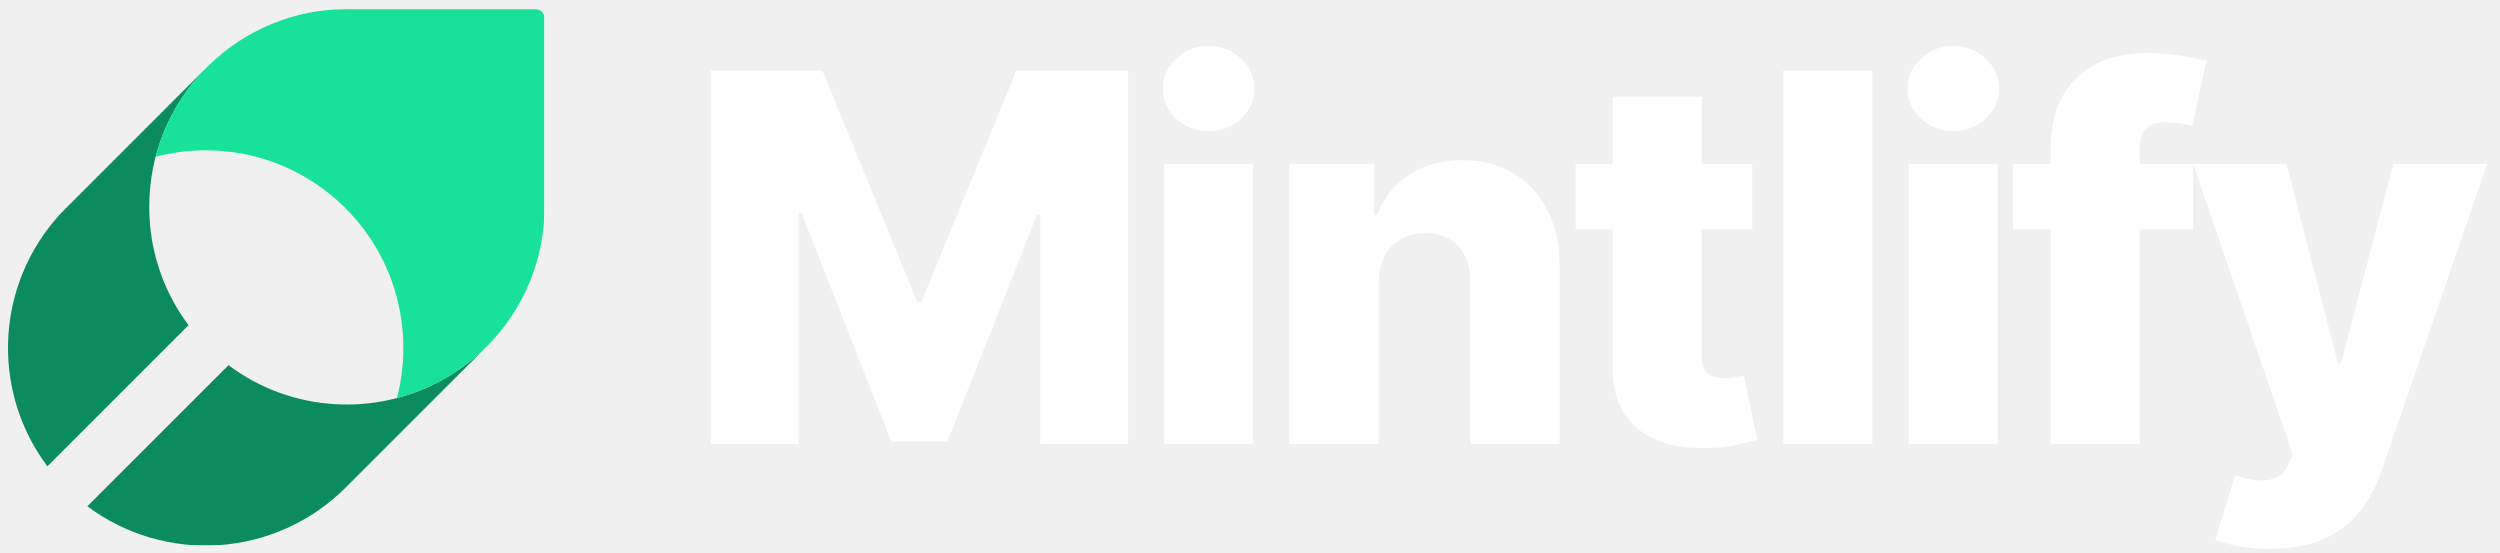
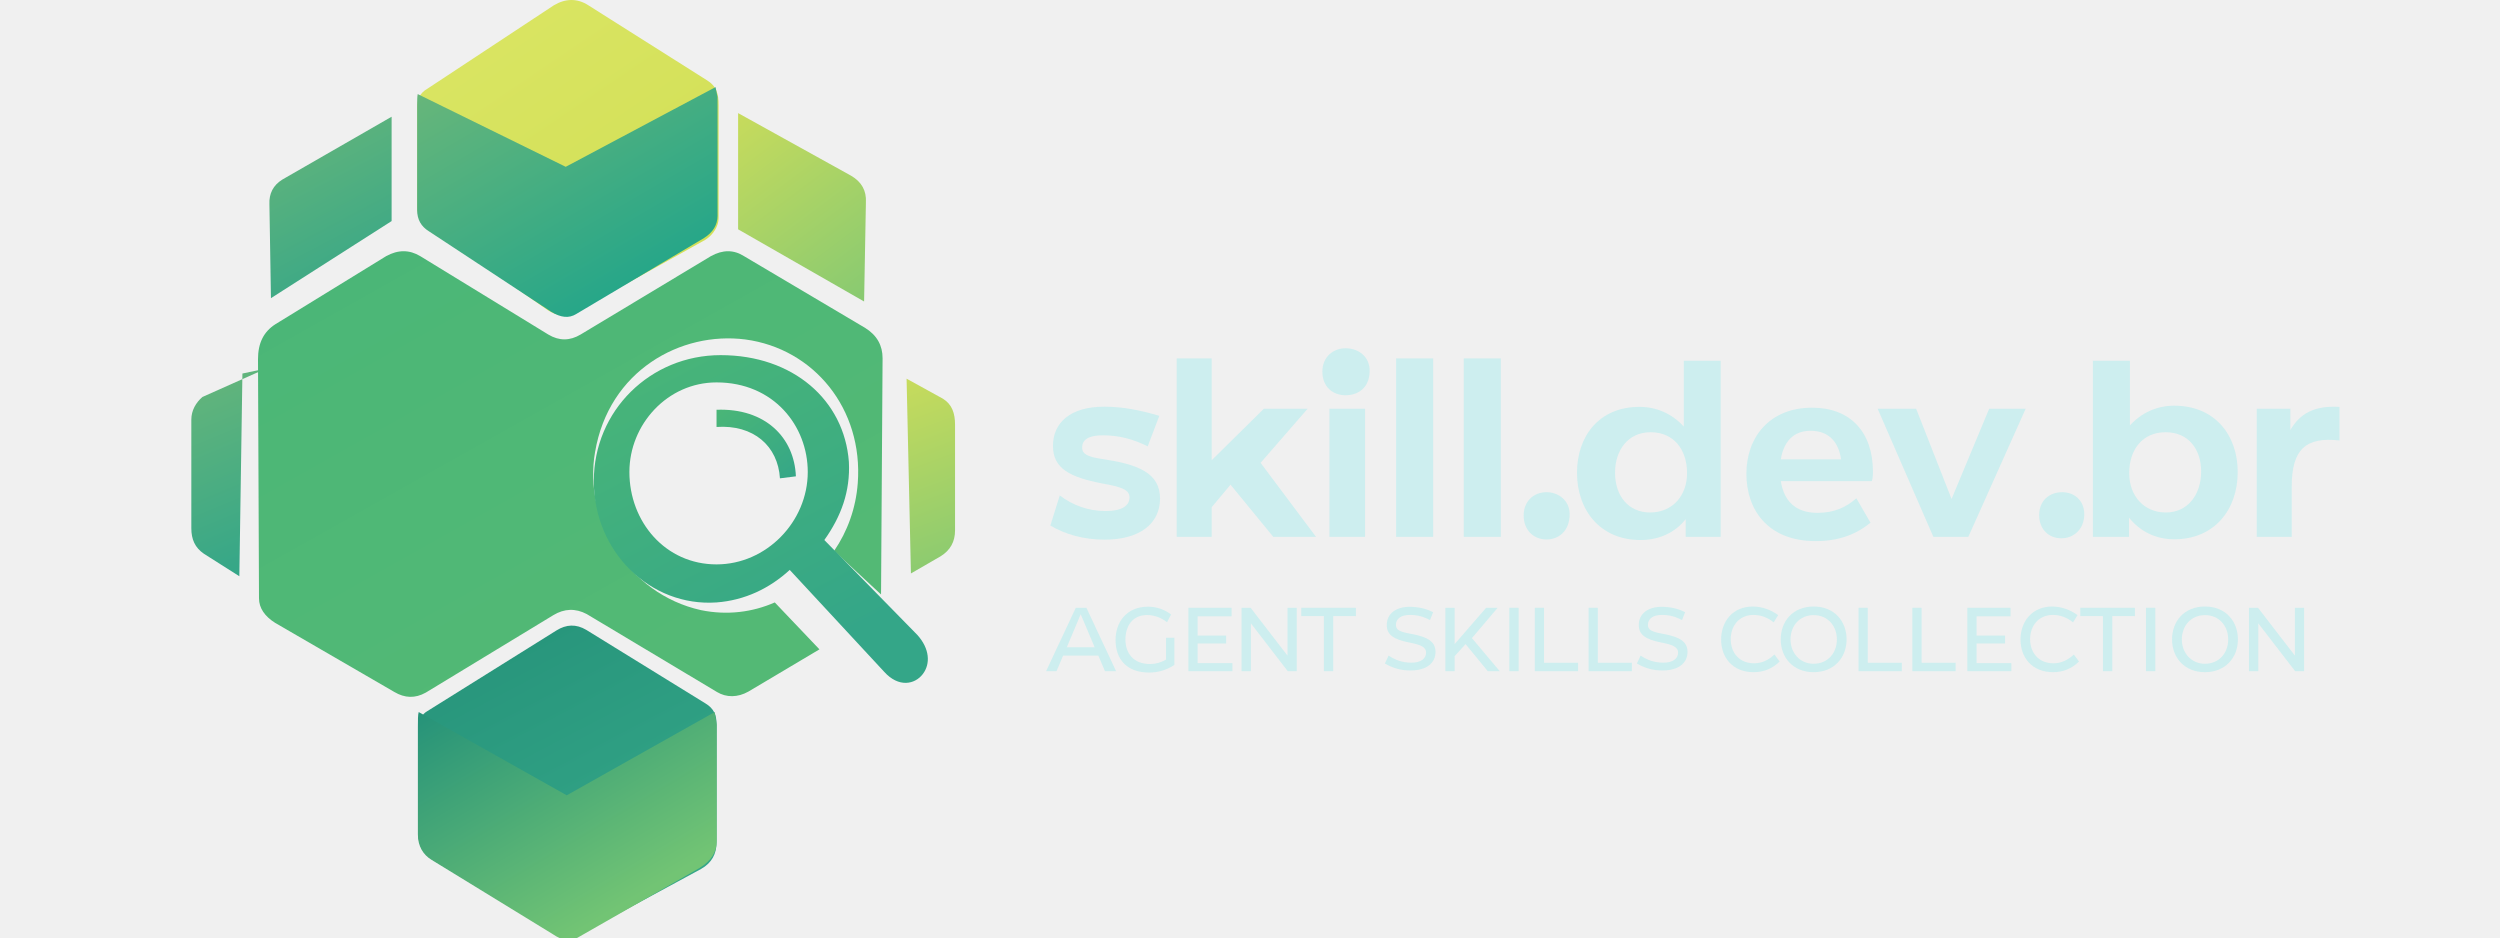
- <svg xmlns="http://www.w3.org/2000/svg" width="2191" height="484" viewBox="0 0 2191 484" fill="none">
-   <g clip-path="url(#clip0_2098_17)">
-     <mask id="mask0_2098_17" style="mask-type:luminance" maskUnits="userSpaceOnUse" x="0" y="0" width="2191" height="484">
-       <path d="M2191 0H0V484H2191V0Z" fill="white" />
-     </mask>
-     <g mask="url(#mask0_2098_17)">
-       <path d="M622.759 61.727H720.718L803.814 264.355H807.649L890.746 61.727H988.704V389H911.68V187.97H908.963L830.341 386.923H781.122L702.5 186.852H699.784V389H622.759V61.727ZM1020.04 389V143.545H1098.19V389H1020.04ZM1059.19 114.941C1048.22 114.941 1038.79 111.319 1030.91 104.075C1023.03 96.724 1019.08 87.882 1019.08 77.548C1019.08 67.32 1023.03 58.585 1030.91 51.34C1038.79 43.989 1048.22 40.314 1059.19 40.314C1070.27 40.314 1079.7 43.989 1087.48 51.34C1095.36 58.585 1099.3 67.32 1099.3 77.548C1099.3 87.882 1095.36 96.724 1087.48 104.075C1079.7 111.319 1070.27 114.941 1059.19 114.941ZM1208.07 249.014V389H1129.92V143.545H1204.23V188.609H1206.95C1212.38 173.588 1221.65 161.816 1234.75 153.293C1247.86 144.664 1263.46 140.349 1281.57 140.349C1298.83 140.349 1313.8 144.238 1326.48 152.015C1339.26 159.685 1349.17 170.445 1356.2 184.295C1363.34 198.038 1366.86 214.124 1366.75 232.555V389H1288.61V247.896C1288.71 234.259 1285.25 223.606 1278.22 215.935C1271.29 208.265 1261.65 204.43 1249.29 204.43C1241.09 204.43 1233.85 206.241 1227.56 209.863C1221.38 213.379 1216.59 218.439 1213.18 225.044C1209.88 231.649 1208.17 239.639 1208.07 249.014ZM1535.68 143.545V201.074H1380.83V143.545H1535.68ZM1413.27 84.739H1491.41V311.816C1491.41 316.61 1492.16 320.499 1493.65 323.482C1495.25 326.358 1497.54 328.435 1500.52 329.714C1503.5 330.886 1507.07 331.472 1511.23 331.472C1514.21 331.472 1517.35 331.205 1520.65 330.673C1524.06 330.033 1526.62 329.501 1528.33 329.075L1540.15 385.484C1536.42 386.55 1531.15 387.881 1524.33 389.479C1517.62 391.077 1509.58 392.089 1500.2 392.516C1481.88 393.368 1466.16 391.237 1453.06 386.124C1440.06 380.903 1430.1 372.807 1423.18 361.834C1416.36 350.861 1413.06 337.065 1413.27 320.445V84.739ZM1640.96 61.727V389H1562.82V61.727H1640.96ZM1672.7 389V143.545H1750.84V389H1672.7ZM1711.85 114.941C1700.88 114.941 1691.45 111.319 1683.57 104.075C1675.68 96.724 1671.74 87.882 1671.74 77.548C1671.74 67.32 1675.68 58.585 1683.57 51.34C1691.45 43.989 1700.88 40.314 1711.85 40.314C1722.93 40.314 1732.36 43.989 1740.14 51.34C1748.02 58.585 1751.96 67.32 1751.96 77.548C1751.96 87.882 1748.02 96.724 1740.14 104.075C1732.36 111.319 1722.93 114.941 1711.85 114.941ZM1922.09 143.545V201.074H1764.2V143.545H1922.09ZM1797.12 389V131.081C1797.12 112.118 1800.69 96.404 1807.83 83.94C1814.97 71.369 1824.88 61.994 1837.55 55.815C1850.23 49.529 1864.88 46.386 1881.5 46.386C1892.37 46.386 1902.59 47.239 1912.18 48.943C1921.88 50.541 1929.07 51.98 1933.75 53.258L1921.29 110.467C1918.41 109.508 1914.9 108.709 1910.74 108.07C1906.69 107.43 1902.86 107.111 1899.24 107.111C1890.07 107.111 1883.79 109.135 1880.38 113.183C1876.97 117.232 1875.27 122.771 1875.27 129.803V389H1797.12ZM1989.46 481.045C1980.09 481.045 1971.24 480.3 1962.93 478.808C1954.63 477.423 1947.49 475.559 1941.52 473.215L1958.78 416.486C1966.45 419.043 1973.38 420.534 1979.55 420.96C1985.84 421.386 1991.22 420.374 1995.69 417.924C2000.28 415.58 2003.79 411.372 2006.24 405.3L2009.28 397.949L1922.03 143.545H2003.84L2049.07 318.688H2051.62L2097.49 143.545H2179.78L2087.26 412.491C2082.79 425.914 2076.45 437.739 2068.24 447.967C2060.15 458.3 2049.65 466.397 2036.76 472.256C2023.98 478.116 2008.21 481.045 1989.46 481.045Z" fill="#FFFFFF" />
-       <mask id="mask1_2098_17" style="mask-type:luminance" maskUnits="userSpaceOnUse" x="7" y="8" width="470" height="470">
-         <path d="M477 8H7V478H477V8Z" fill="white" />
-       </mask>
-       <g mask="url(#mask1_2098_17)">
-         <path d="M130.833 179.492C131.161 134.734 148.911 91.865 180.318 59.975H180.26L59.006 181.228H59.064C58.613 181.584 58.187 181.97 57.791 182.386C28.302 211.836 10.423 250.934 7.436 292.503C4.449 334.072 16.553 375.324 41.527 408.688L163.996 286.219L165.27 285.003C142.444 254.606 130.334 217.502 130.833 179.492Z" fill="#0C8C5E" />
-         <path d="M425.257 304.971C402.05 327.714 372.919 343.479 341.185 350.469C309.452 357.458 276.393 355.39 245.778 344.501C229.455 338.707 214.114 330.451 200.286 320.019L199.013 321.292L76.544 443.704C109.922 468.616 151.151 480.682 192.694 477.695C234.237 474.709 273.316 456.87 302.788 427.44L304.003 426.225L425.257 304.971Z" fill="#0C8C5E" />
-         <path d="M477.232 181.228V16C477.232 11.582 473.65 8 469.232 8H304.004C281.253 7.977 258.722 12.45 237.705 21.16C216.688 29.871 197.599 42.649 181.534 58.759L180.319 59.974C159.144 81.471 143.995 108.157 136.39 137.357C150.157 133.792 164.305 131.907 178.525 131.743C216.536 131.295 253.63 143.422 284.036 166.238C311.363 186.617 332.045 214.63 343.476 246.746C355.126 279.571 356.658 315.137 347.875 348.842C377.08 341.25 403.769 326.098 425.257 304.913L426.473 303.755C442.59 287.684 455.371 268.586 464.082 247.558C472.793 226.531 477.262 203.989 477.232 181.228Z" fill="#18E299" />
-       </g>
-     </g>
-   </g>
+ <svg xmlns="http://www.w3.org/2000/svg" width="400px" height="150px" viewBox="6.8 72.6 341.829 147.076" fill="none">
+   <path d="M 154.961 177.897 L 153.924 175.452 L 148.396 175.452 L 147.358 177.897 L 145.724 177.897 L 150.385 167.949 L 152.048 167.949 L 156.709 177.897 L 154.961 177.897 Z M 148.978 174.145 L 153.341 174.145 L 151.153 168.958 L 148.978 174.145 Z" style="fill: rgb(205, 238, 239);" />
+   <path d="M 165.847 172.653 L 165.847 176.916 C 164.682 177.698 163.303 178.11 161.896 178.11 C 158.329 178.11 156.624 175.964 156.624 173.008 C 156.624 170.208 158.344 167.778 161.712 167.778 C 163.019 167.764 164.284 168.205 165.335 169 L 164.696 170.223 C 163.801 169.498 162.706 169.1 161.584 169.086 C 159.154 169.086 158.173 170.962 158.173 172.937 C 158.173 175.012 159.367 176.774 162.038 176.774 C 162.905 176.774 163.772 176.532 164.54 176.078 L 164.54 172.653 L 165.847 172.653 Z" style="fill: rgb(205, 238, 239);" />
+   <path d="M 174.828 169.285 L 169.499 169.285 L 169.499 172.312 L 173.976 172.312 L 173.976 173.548 L 169.499 173.548 L 169.499 176.632 L 174.956 176.632 L 174.956 177.897 L 168.05 177.897 L 168.05 167.949 L 174.828 167.949 L 174.828 169.285 Z" style="fill: rgb(205, 238, 239);" />
+   <path d="M 185.046 167.949 L 185.046 177.897 L 183.639 177.897 L 177.855 170.393 L 177.855 177.897 L 176.392 177.897 L 176.392 167.949 L 177.813 167.949 L 183.596 175.452 L 183.596 167.949 L 185.046 167.949 Z" style="fill: rgb(205, 238, 239);" />
+   <path d="M 194.326 169.256 L 190.773 169.256 L 190.773 177.897 L 189.309 177.897 L 189.309 169.256 L 185.757 169.256 L 185.757 167.949 L 194.326 167.949 L 194.326 169.256 Z" style="fill: rgb(205, 238, 239);" />
+   <path d="M 206.448 168.645 L 205.95 169.881 C 204.927 169.327 203.961 169.071 202.81 169.071 C 201.389 169.071 200.621 169.668 200.607 170.62 C 200.593 171.402 201.161 171.729 203.066 172.056 C 205.751 172.539 206.817 173.363 206.817 174.87 C 206.817 176.603 205.425 177.783 202.923 177.783 C 201.517 177.811 200.124 177.428 198.873 176.689 L 199.456 175.452 C 200.593 176.205 201.73 176.561 203.023 176.561 C 204.515 176.561 205.339 175.935 205.339 174.983 C 205.339 174.187 204.671 173.775 202.796 173.42 C 200.195 172.908 199.172 172.184 199.172 170.635 C 199.172 168.958 200.508 167.792 202.81 167.792 C 204.245 167.821 205.41 168.105 206.448 168.645 Z" style="fill: rgb(205, 238, 239);" />
+   <path d="M 211.535 173.647 L 209.816 175.537 L 209.816 177.897 L 208.366 177.897 L 208.366 167.949 L 209.816 167.949 L 209.816 173.647 L 214.761 167.949 L 216.566 167.949 L 212.53 172.709 L 216.893 177.897 L 215.017 177.897 L 211.535 173.647 Z" style="fill: rgb(205, 238, 239);" />
+   <path d="M 219.863 167.949 L 219.863 177.897 L 218.399 177.897 L 218.399 167.949 L 219.863 167.949 Z" style="fill: rgb(205, 238, 239);" />
+   <path d="M 223.842 176.575 L 229.185 176.575 L 229.185 177.897 L 222.393 177.897 L 222.393 167.949 L 223.842 167.949 L 223.842 176.575 Z" style="fill: rgb(205, 238, 239);" />
+   <path d="M 232.283 176.575 L 237.627 176.575 L 237.627 177.897 L 230.834 177.897 L 230.834 167.949 L 232.283 167.949 L 232.283 176.575 Z" style="fill: rgb(205, 238, 239);" />
+   <path d="M 245.983 168.645 L 245.485 169.881 C 244.462 169.327 243.496 169.071 242.345 169.071 C 240.924 169.071 240.156 169.668 240.142 170.62 C 240.128 171.402 240.696 171.729 242.601 172.056 C 245.287 172.539 246.352 173.363 246.352 174.87 C 246.352 176.603 244.96 177.783 242.459 177.783 C 241.052 177.811 239.659 177.428 238.408 176.689 L 238.991 175.452 C 240.128 176.205 241.265 176.561 242.558 176.561 C 244.05 176.561 244.874 175.935 244.874 174.983 C 244.874 174.187 244.206 173.775 242.331 173.42 C 239.73 172.908 238.707 172.184 238.707 170.635 C 238.707 168.958 240.043 167.792 242.345 167.792 C 243.78 167.821 244.945 168.105 245.983 168.645 Z" style="fill: rgb(205, 238, 239);" />
+   <path d="M 260.578 169.1 L 259.867 170.237 C 258.957 169.484 257.849 169.071 256.712 169.071 C 254.367 169.071 253.131 170.89 253.131 172.866 C 253.131 174.941 254.41 176.66 256.812 176.66 C 258.105 176.66 259.156 176.063 259.995 175.282 L 260.805 176.39 C 259.64 177.513 258.29 178.053 256.741 178.053 C 253.401 178.053 251.625 175.722 251.625 172.937 C 251.625 170.152 253.387 167.75 256.627 167.75 C 258.062 167.778 259.37 168.233 260.578 169.1 Z" style="fill: rgb(205, 238, 239);" />
+   <path d="M 271.307 172.923 C 271.307 175.736 269.374 178.053 266.134 178.053 C 262.894 178.053 260.975 175.736 260.975 172.923 C 260.975 170.038 262.894 167.75 266.134 167.75 C 269.374 167.75 271.307 170.038 271.307 172.923 Z M 262.51 172.923 C 262.51 174.997 263.96 176.731 266.134 176.731 C 268.394 176.731 269.786 174.997 269.786 172.923 C 269.786 170.805 268.365 169.1 266.134 169.1 C 263.917 169.1 262.51 170.805 262.51 172.923 Z" style="fill: rgb(205, 238, 239);" />
+   <path d="M 274.632 176.575 L 279.976 176.575 L 279.976 177.897 L 273.183 177.897 L 273.183 167.949 L 274.632 167.949 L 274.632 176.575 Z" style="fill: rgb(205, 238, 239);" />
+   <path d="M 283.074 176.575 L 288.417 176.575 L 288.417 177.897 L 281.624 177.897 L 281.624 167.949 L 283.074 167.949 L 283.074 176.575 Z" style="fill: rgb(205, 238, 239);" />
+   <path d="M 297.029 169.285 L 291.7 169.285 L 291.7 172.312 L 296.176 172.312 L 296.176 173.548 L 291.7 173.548 L 291.7 176.632 L 297.157 176.632 L 297.157 177.897 L 290.25 177.897 L 290.25 167.949 L 297.029 167.949 L 297.029 169.285 Z" style="fill: rgb(205, 238, 239);" />
+   <path d="M 307.545 169.1 L 306.834 170.237 C 305.925 169.484 304.816 169.071 303.68 169.071 C 301.335 169.071 300.098 170.89 300.098 172.866 C 300.098 174.941 301.377 176.66 303.779 176.66 C 305.072 176.66 306.124 176.063 306.962 175.282 L 307.772 176.39 C 306.607 177.513 305.257 178.053 303.708 178.053 C 300.368 178.053 298.592 175.722 298.592 172.937 C 298.592 170.152 300.354 167.75 303.594 167.75 C 305.03 167.778 306.337 168.233 307.545 169.1 Z" style="fill: rgb(205, 238, 239);" />
+   <path d="M 316.541 169.256 L 312.988 169.256 L 312.988 177.897 L 311.524 177.897 L 311.524 169.256 L 307.971 169.256 L 307.971 167.949 L 316.541 167.949 L 316.541 169.256 Z" style="fill: rgb(205, 238, 239);" />
+   <path d="M 319.738 167.949 L 319.738 177.897 L 318.274 177.897 L 318.274 167.949 L 319.738 167.949 Z" style="fill: rgb(205, 238, 239);" />
+   <path d="M 332.698 172.923 C 332.698 175.736 330.766 178.053 327.526 178.053 C 324.286 178.053 322.367 175.736 322.367 172.923 C 322.367 170.038 324.286 167.75 327.526 167.75 C 330.766 167.75 332.698 170.038 332.698 172.923 Z M 323.902 172.923 C 323.902 174.997 325.351 176.731 327.526 176.731 C 329.785 176.731 331.178 174.997 331.178 172.923 C 331.178 170.805 329.757 169.1 327.526 169.1 C 325.309 169.1 323.902 170.805 323.902 172.923 Z" style="fill: rgb(205, 238, 239);" />
+   <path d="M 343.087 167.949 L 343.087 177.897 L 341.68 177.897 L 335.896 170.393 L 335.896 177.897 L 334.432 177.897 L 334.432 167.949 L 335.853 167.949 L 341.637 175.452 L 341.637 167.949 L 343.087 167.949 Z" style="fill: rgb(205, 238, 239);" />
+   <path d="M 163.488 137.836 L 161.669 142.625 C 159.381 141.488 157.164 140.891 154.606 140.891 C 152.275 140.891 151.38 141.673 151.38 142.81 C 151.38 143.776 152.133 144.259 154.492 144.6 C 160.006 145.424 163.602 146.718 163.602 150.81 C 163.602 154.747 160.418 157.262 154.933 157.262 C 151.565 157.262 148.68 156.409 146.392 155.045 L 147.87 150.327 C 149.916 151.876 152.346 152.771 155.047 152.771 C 157.747 152.771 158.812 151.876 158.812 150.626 C 158.812 149.418 157.491 148.963 154.535 148.451 C 149.433 147.457 146.804 146.092 146.804 142.554 C 146.804 138.873 149.575 136.4 154.833 136.4 C 157.86 136.4 160.603 136.983 163.488 137.836 Z" style="fill: rgb(205, 238, 239);" />
+   <path d="M 174.658 148.636 L 171.702 152.175 L 171.702 156.822 L 166.216 156.822 L 166.216 128.826 L 171.702 128.826 L 171.702 144.799 L 179.887 136.727 L 186.751 136.727 L 179.376 145.211 L 188.073 156.822 L 181.365 156.822 L 174.658 148.636 Z" style="fill: rgb(205, 238, 239);" />
+   <path d="M 196.486 130.73 C 196.486 133.615 194.482 134.61 192.706 134.61 C 190.773 134.61 189.068 133.359 189.068 130.886 C 189.068 128.599 190.773 127.234 192.706 127.234 C 194.781 127.234 196.486 128.599 196.486 130.73 Z M 195.761 136.727 L 195.761 156.822 L 190.176 156.822 L 190.176 136.727 L 195.761 136.727 Z" style="fill: rgb(205, 238, 239);" />
+   <path d="M 206.448 128.826 L 206.448 156.822 L 200.635 156.822 L 200.635 128.826 L 206.448 128.826 Z" style="fill: rgb(205, 238, 239);" />
+   <path d="M 217.063 128.826 L 217.063 156.822 L 211.251 156.822 L 211.251 128.826 L 217.063 128.826 Z" style="fill: rgb(205, 238, 239);" />
+   <path d="M 227.864 153.255 C 227.864 156.026 226.016 157.234 224.24 157.234 C 222.194 157.234 220.645 155.756 220.645 153.468 C 220.645 151.251 222.194 149.816 224.24 149.816 C 226.173 149.816 227.864 151.18 227.864 153.255 Z" style="fill: rgb(205, 238, 239);" />
+   <path d="M 251.554 129.195 L 251.554 156.822 L 246.068 156.822 L 246.068 154.05 C 244.363 156.182 241.89 157.319 238.963 157.319 C 232.696 157.319 229.015 152.686 229.015 146.76 C 229.015 141.104 232.411 136.429 238.82 136.429 C 241.521 136.429 243.951 137.523 245.77 139.527 L 245.77 129.195 L 251.554 129.195 Z M 246.281 146.831 C 246.281 143.108 244.178 140.408 240.568 140.408 C 236.959 140.408 234.984 143.293 234.984 146.76 C 234.984 150.441 237.129 152.999 240.469 152.999 C 243.993 152.999 246.281 150.37 246.281 146.831 Z" style="fill: rgb(205, 238, 239);" />
+   <path d="M 275.258 148.082 L 260.99 148.082 C 261.473 151.208 263.32 153.056 266.731 153.056 C 269.36 153.056 271.207 152.203 272.842 150.768 L 275.059 154.605 C 272.728 156.495 269.999 157.489 266.461 157.489 C 258.858 157.489 255.589 152.473 255.589 146.945 C 255.589 141.133 259.27 136.557 265.907 136.557 C 271.875 136.557 275.442 140.351 275.442 146.618 C 275.442 147.314 275.371 147.897 275.258 148.082 Z M 260.99 144.657 L 270.44 144.657 C 270.028 141.772 268.365 140.18 265.665 140.18 C 262.965 140.18 261.43 141.914 260.99 144.657 Z" style="fill: rgb(205, 238, 239);" />
+   <path d="M 299.402 136.727 L 290.406 156.822 L 284.921 156.822 L 276.181 136.727 L 282.221 136.727 L 287.777 150.881 L 293.675 136.727 L 299.402 136.727 Z" style="fill: rgb(205, 238, 239);" />
+   <path d="M 305.143 149.816 C 303.068 149.816 301.519 151.18 301.519 153.397 C 301.519 155.685 303.068 157.049 305.001 157.049 C 306.891 157.049 308.597 155.685 308.597 153.255 C 308.597 151.18 307.09 149.816 305.143 149.816 Z" style="fill: rgb(205, 238, 239);" />
+   <path d="M 332.67 146.646 C 332.67 152.572 328.989 157.205 322.722 157.205 C 319.795 157.205 317.322 155.955 315.617 153.809 L 315.617 156.822 L 309.947 156.822 L 309.947 129.195 L 315.759 129.195 L 315.759 139.342 C 317.578 137.338 320.008 136.244 322.708 136.244 C 329.131 136.244 332.67 140.919 332.67 146.646 Z M 326.929 146.575 C 326.929 143.108 324.968 140.408 321.358 140.408 C 317.748 140.408 315.645 143.108 315.645 146.831 C 315.645 150.37 317.933 152.999 321.386 152.999 C 324.783 152.999 326.929 150.256 326.929 146.575 Z" style="fill: rgb(205, 238, 239);" />
+   <path d="M 348.629 136.429 L 348.629 141.701 C 343.357 141.104 341.14 143.08 341.14 148.934 L 341.14 156.822 L 335.654 156.822 L 335.654 136.727 L 340.927 136.727 L 340.927 140.067 C 342.433 137.438 344.721 136.216 348.629 136.429 Z" style="fill: rgb(205, 238, 239);" />
+   <path d="M 97.407 90.342 L 115.099 100.148 C 116.819 101.129 117.544 102.55 117.458 104.298 L 117.174 119.901 L 97.407 108.575 L 97.407 90.342 Z" fill="url(#paint0_linear_65_1188)" />
+   <path d="M 43.05 90.911 L 25.925 100.759 C 24.462 101.654 23.808 102.99 23.879 104.61 L 24.12 119.376 L 43.05 107.282 L 43.05 90.911 Z" fill="url(#paint1_linear_65_1188)" />
+   <path d="M 48.62 86.548 L 68.501 73.431 C 70.363 72.323 72.211 72.323 73.916 73.431 L 92.461 85.155 C 94.053 86.108 94.351 87.358 94.351 89.092 L 94.351 106.799 C 94.351 108.049 93.541 109.414 92.291 110.209 L 71.941 121.536 C 70.548 122.346 69.155 122.26 67.62 121.308 L 48.862 108.248 C 47.625 107.524 47.057 106.486 47.057 105.037 L 47.057 89.49 C 47.057 88.126 47.54 87.159 48.62 86.548 Z" fill="url(#paint2_linear_65_1188)" />
+   <path d="M 47.142 87.358 L 70.363 98.77 L 93.868 86.264 L 94.181 87.813 L 94.181 106.444 C 94.181 107.893 93.456 109.058 92.063 109.939 L 72.012 121.862 C 70.846 122.587 69.596 122.417 68.118 121.536 L 48.862 108.859 C 47.697 108.135 47.057 107.04 47.057 105.591 L 47.057 89.248 C 47.057 88.452 47.057 87.813 47.142 87.358 Z" fill="url(#paint3_linear_65_1188)" />
+   <path d="M 23.396 130.403 L 13.363 134.88 C 12.354 135.761 11.629 136.983 11.629 138.433 L 11.629 155.472 C 11.629 157.205 12.197 158.513 13.59 159.465 L 19.161 163.003 L 19.644 131.199 L 23.396 130.403 Z" fill="url(#paint4_linear_65_1188)" />
+   <path d="M 123.839 132.009 L 129.566 135.164 C 130.959 136.045 131.442 137.409 131.442 139.228 L 131.442 155.813 C 131.442 157.561 130.717 158.925 129.168 159.877 L 124.521 162.563 L 123.839 132.009 Z" fill="url(#paint5_linear_65_1188)" />
+   <path d="M 22.088 128.954 L 22.245 166.471 C 22.245 167.991 23.154 169.299 24.788 170.322 L 43.49 181.165 C 45.11 182.117 46.73 182.202 48.421 181.25 L 68.43 169.1 C 70.122 168.077 71.898 167.991 73.674 168.944 L 94.096 181.165 C 95.559 182.046 97.336 182.046 99.027 181.094 L 110.168 174.472 L 103.162 167.11 C 99.695 168.631 95.716 169.171 91.58 168.318 C 80.112 165.775 73.106 154.093 74.967 143.52 C 77.128 130.73 88.425 124.548 98.544 125.856 C 109.273 127.291 117.061 136.727 116.179 148.409 C 115.881 152.331 114.574 155.955 112.47 159.024 L 119.832 165.86 L 120.073 128.797 C 120.073 126.794 119.192 125.188 117.331 124.037 L 98.33 112.782 C 96.71 111.758 95.005 111.758 93.143 112.782 L 72.708 125.074 C 71.003 126.097 69.312 126.097 67.62 125.074 L 47.54 112.782 C 45.835 111.758 44.059 111.758 42.197 112.782 L 24.788 123.483 C 23.012 124.634 22.088 126.367 22.088 128.954 Z M 45.593 137.836 C 39.241 139.271 35.404 146.433 38.857 151.535 C 42.993 157.802 50.084 155.813 52.784 152.018 C 57.19 145.822 53.281 137.992 45.593 137.836 Z" fill="url(#paint6_linear_65_1188)" />
+   <path d="M 48.421 184.306 L 68.914 171.502 C 70.448 170.549 71.983 170.464 73.589 171.416 L 92.291 182.956 C 93.612 183.751 94.024 184.789 94.024 186.153 L 94.024 204.784 C 94.024 206.517 93.3 207.967 91.609 208.919 L 72.665 219.165 C 71.273 219.961 69.88 219.805 68.345 218.853 L 49.558 207.526 C 48.023 206.574 47.213 205.21 47.213 203.277 L 47.213 187.404 C 47.213 186.039 47.54 184.945 48.421 184.306 Z" fill="url(#paint7_linear_65_1188)" />
+   <path d="M 47.299 184.306 L 70.519 197.366 L 93.74 184.306 L 94.053 186.309 L 94.053 204.542 C 94.053 206.29 93.172 207.654 91.395 208.749 L 72.253 219.691 C 71.088 220.331 69.837 220.174 68.445 219.222 L 49.302 207.484 C 47.981 206.688 47.171 205.324 47.171 203.505 L 47.171 186.636 C 47.171 185.556 47.171 184.746 47.299 184.306 Z" fill="url(#paint8_linear_65_1188)" />
+   <path d="M 94.664 128.314 C 83.679 128.314 74.769 136.983 74.769 148.082 C 74.769 159.181 83.679 167.835 94.024 167.11 C 98.43 166.783 102.338 164.922 105.507 162.009 L 120.315 177.982 C 122.603 180.526 125.147 179.971 126.383 178.351 C 127.619 176.731 127.463 174.358 125.53 172.212 L 110.936 157.319 C 113.565 153.624 115.028 149.702 114.787 145.055 C 114.062 135.363 106.033 128.314 94.664 128.314 Z M 94.024 132.592 C 103.006 132.592 108.335 139.427 108.335 146.646 C 108.335 154.463 101.826 161.142 94.024 161.142 C 85.995 161.142 80.353 154.463 80.353 146.646 C 80.353 139.186 86.322 132.592 94.024 132.592 Z" fill="url(#paint9_linear_65_1188)" />
+   <path d="M 94.024 136.884 L 94.024 139.584 C 99.837 139.186 103.66 142.582 103.972 147.641 L 106.473 147.329 C 106.232 141.246 101.67 136.599 94.024 136.884 Z" fill="url(#paint10_linear_65_1188)" />
  <defs>
-     <clipPath id="clip0_2098_17">
-       <rect width="2191" height="484" fill="white" />
-     </clipPath>
+     <linearGradient id="paint0_linear_65_1188" x1="67.107" y1="85.285" x2="81.792" y2="104.861" gradientUnits="userSpaceOnUse" gradientTransform="matrix(1.421101, 0, 0, 1.421101, 2.036418, -30.86329)">
+       <stop stop-color="#C7DB5C" />
+       <stop offset="1" stop-color="#89CA71" />
+     </linearGradient>
+     <linearGradient id="paint1_linear_65_1188" x1="15.367" y1="85.689" x2="26.107" y2="106.132" gradientUnits="userSpaceOnUse" gradientTransform="matrix(1.421101, 0, 0, 1.421101, 2.036418, -30.86329)">
+       <stop stop-color="#67B67A" />
+       <stop offset="1" stop-color="#34A688" />
+     </linearGradient>
+     <linearGradient id="paint2_linear_65_1188" x1="31.678" y1="72.77" x2="50.505" y2="100.614" gradientUnits="userSpaceOnUse" gradientTransform="matrix(1.421101, 0, 0, 1.421101, 2.036418, -30.86329)">
+       <stop stop-color="#DBE665" />
+       <stop offset="1" stop-color="#D3E058" />
+     </linearGradient>
+     <linearGradient id="paint3_linear_65_1188" x1="31.678" y1="83.186" x2="47.057" y2="109.61" gradientUnits="userSpaceOnUse" gradientTransform="matrix(1.421101, 0, 0, 1.421101, 2.036418, -30.86329)">
+       <stop stop-color="#67B67A" />
+       <stop offset="1" stop-color="#25A689" />
+     </linearGradient>
+     <linearGradient id="paint4_linear_65_1188" x1="6.746" y1="113.477" x2="15.628" y2="134.893" gradientUnits="userSpaceOnUse" gradientTransform="matrix(1.421101, 0, 0, 1.421101, 2.036418, -30.86329)">
+       <stop stop-color="#67B67A" />
+       <stop offset="1" stop-color="#34A688" />
+     </linearGradient>
+     <linearGradient id="paint5_linear_65_1188" x1="85.707" y1="114.609" x2="93.181" y2="134.711" gradientUnits="userSpaceOnUse" gradientTransform="matrix(1.421101, 0, 0, 1.421101, 2.036418, -30.86329)">
+       <stop stop-color="#C7DB5C" />
+       <stop offset="1" stop-color="#89CA71" />
+     </linearGradient>
+     <linearGradient id="paint6_linear_65_1188" x1="14.109" y1="100.41" x2="44.212" y2="153.967" gradientUnits="userSpaceOnUse" gradientTransform="matrix(1.421101, 0, 0, 1.421101, 2.036418, -30.86329)">
+       <stop stop-color="#4AB677" />
+       <stop offset="1" stop-color="#53B975" />
+     </linearGradient>
+     <linearGradient id="paint7_linear_65_1188" x1="31.762" y1="141.698" x2="49.102" y2="174.687" gradientUnits="userSpaceOnUse" gradientTransform="matrix(1.421101, 0, 0, 1.421101, 2.036418, -30.86329)">
+       <stop stop-color="#259279" />
+       <stop offset="1" stop-color="#34A688" />
+     </linearGradient>
+     <linearGradient id="paint8_linear_65_1188" x1="31.762" y1="151.406" x2="47.024" y2="177.058" gradientUnits="userSpaceOnUse" gradientTransform="matrix(1.421101, 0, 0, 1.421101, 2.036418, -30.86329)">
+       <stop stop-color="#259279" />
+       <stop offset="1" stop-color="#72C474" />
+     </linearGradient>
+     <linearGradient id="paint9_linear_65_1188" x1="51.178" y1="112.008" x2="69.911" y2="147.916" gradientUnits="userSpaceOnUse" gradientTransform="matrix(1.421101, 0, 0, 1.421101, 2.036418, -30.86329)">
+       <stop stop-color="#4AB677" />
+       <stop offset="1" stop-color="#34A688" />
+     </linearGradient>
+     <linearGradient id="paint10_linear_65_1188" x1="64.727" y1="117.992" x2="71.971" y2="127.241" gradientUnits="userSpaceOnUse" gradientTransform="matrix(1.421101, 0, 0, 1.421101, 2.036418, -30.86329)">
+       <stop stop-color="#4AB677" />
+       <stop offset="1" stop-color="#34A688" />
+     </linearGradient>
  </defs>
</svg>
